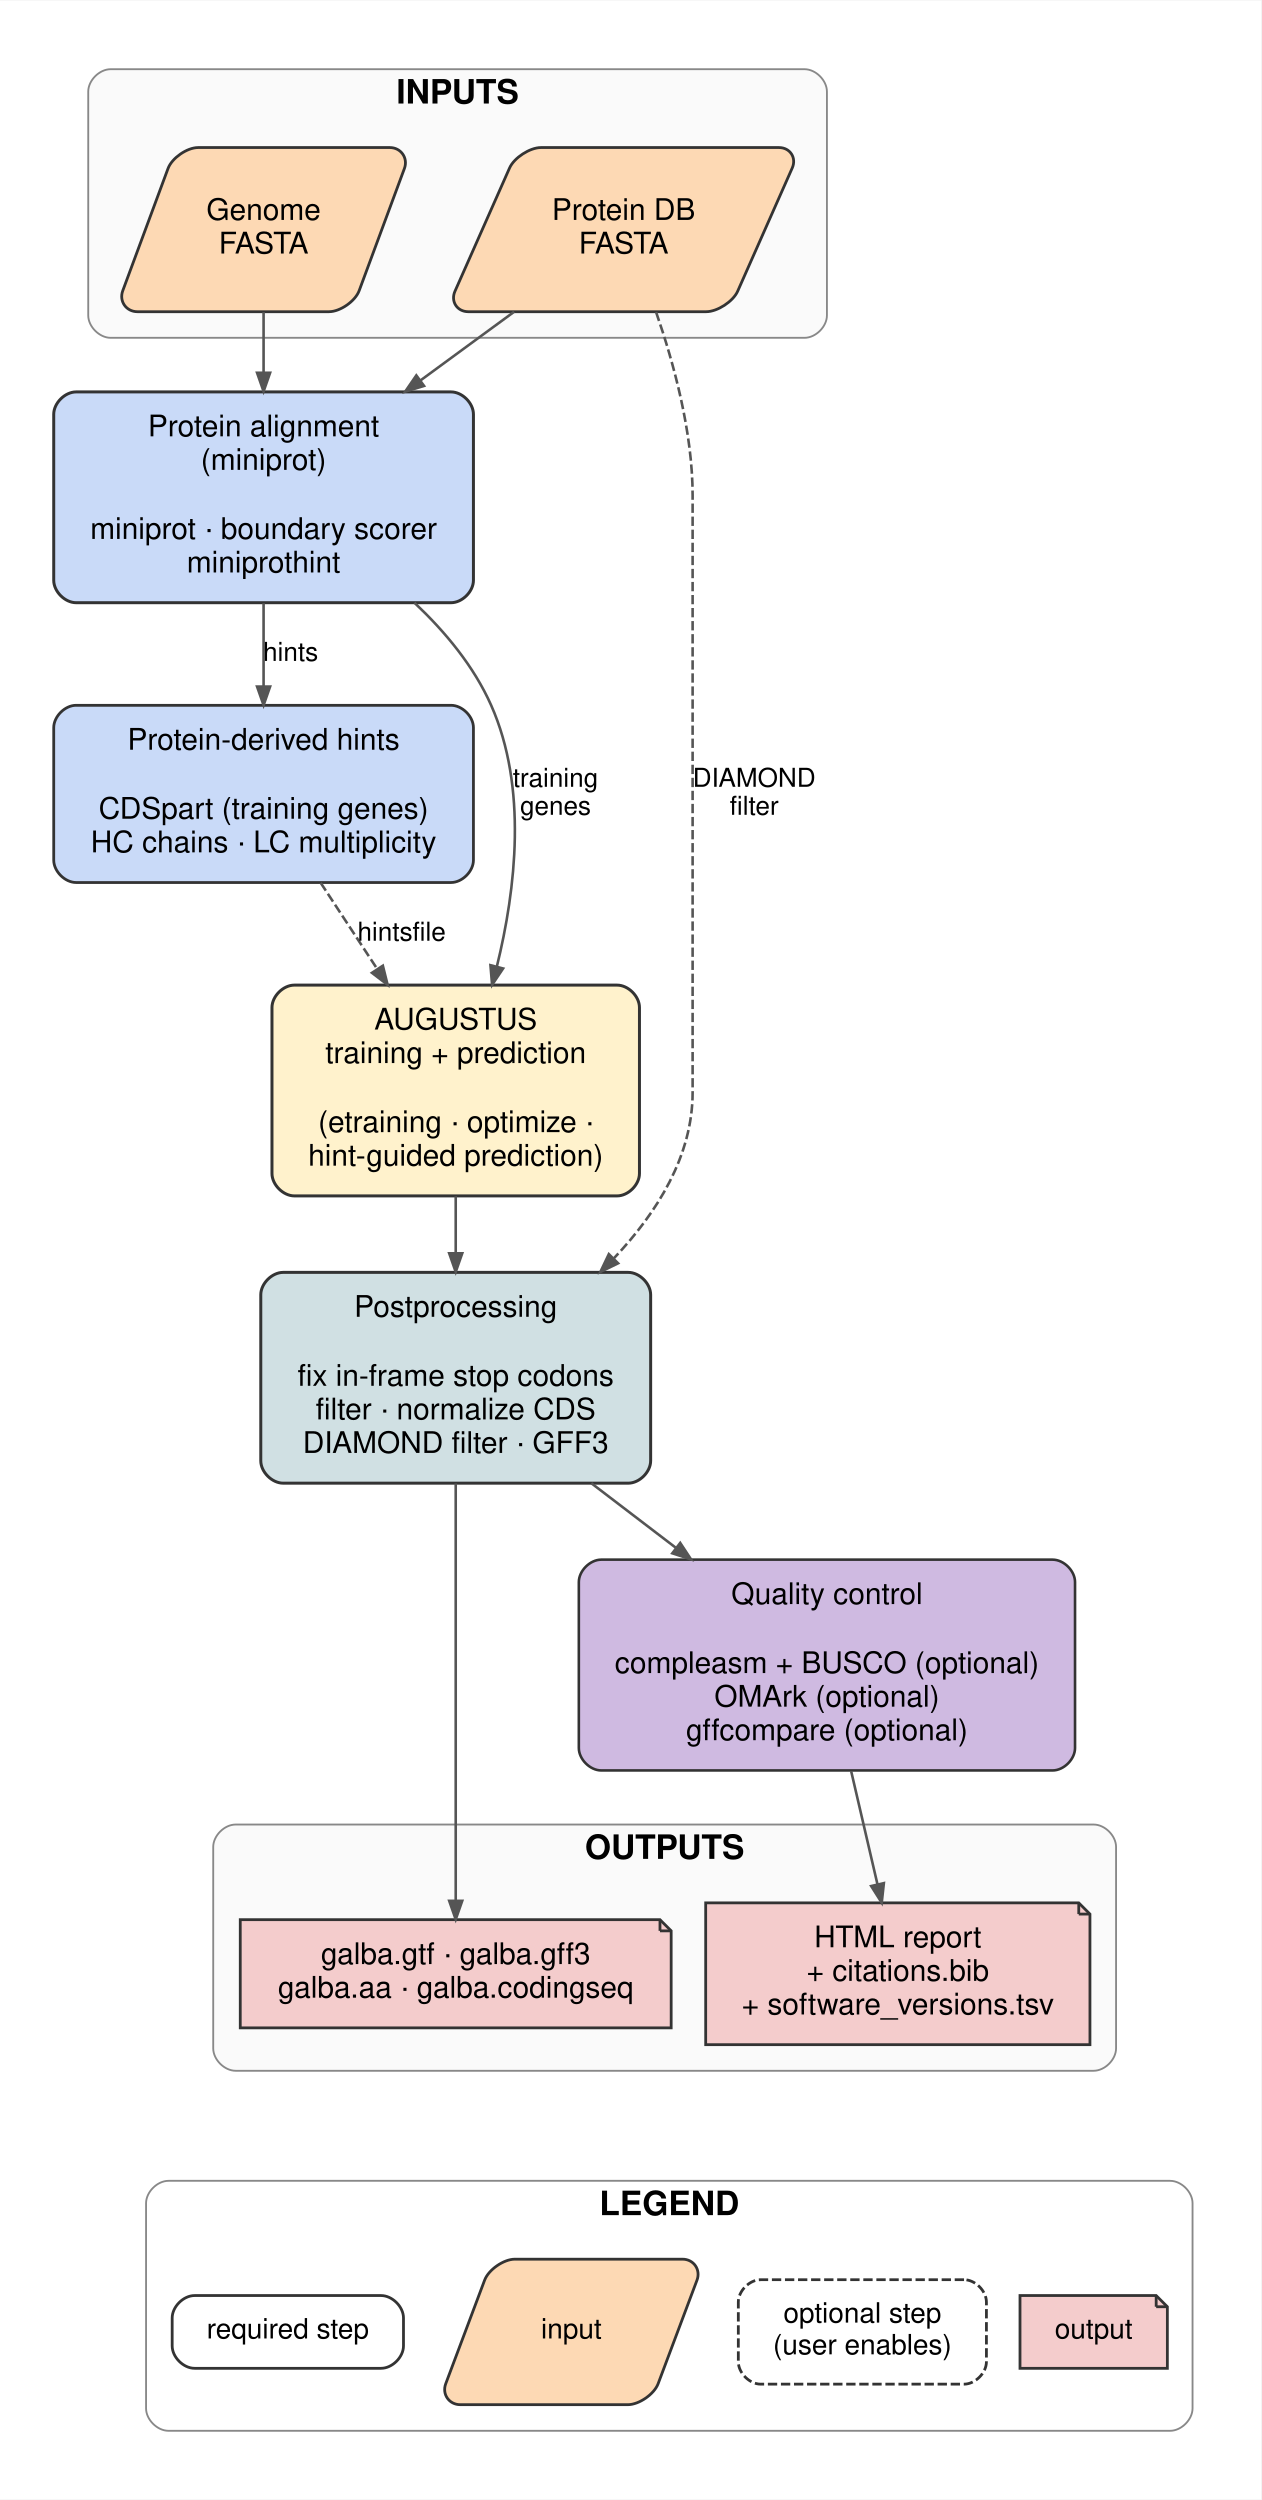
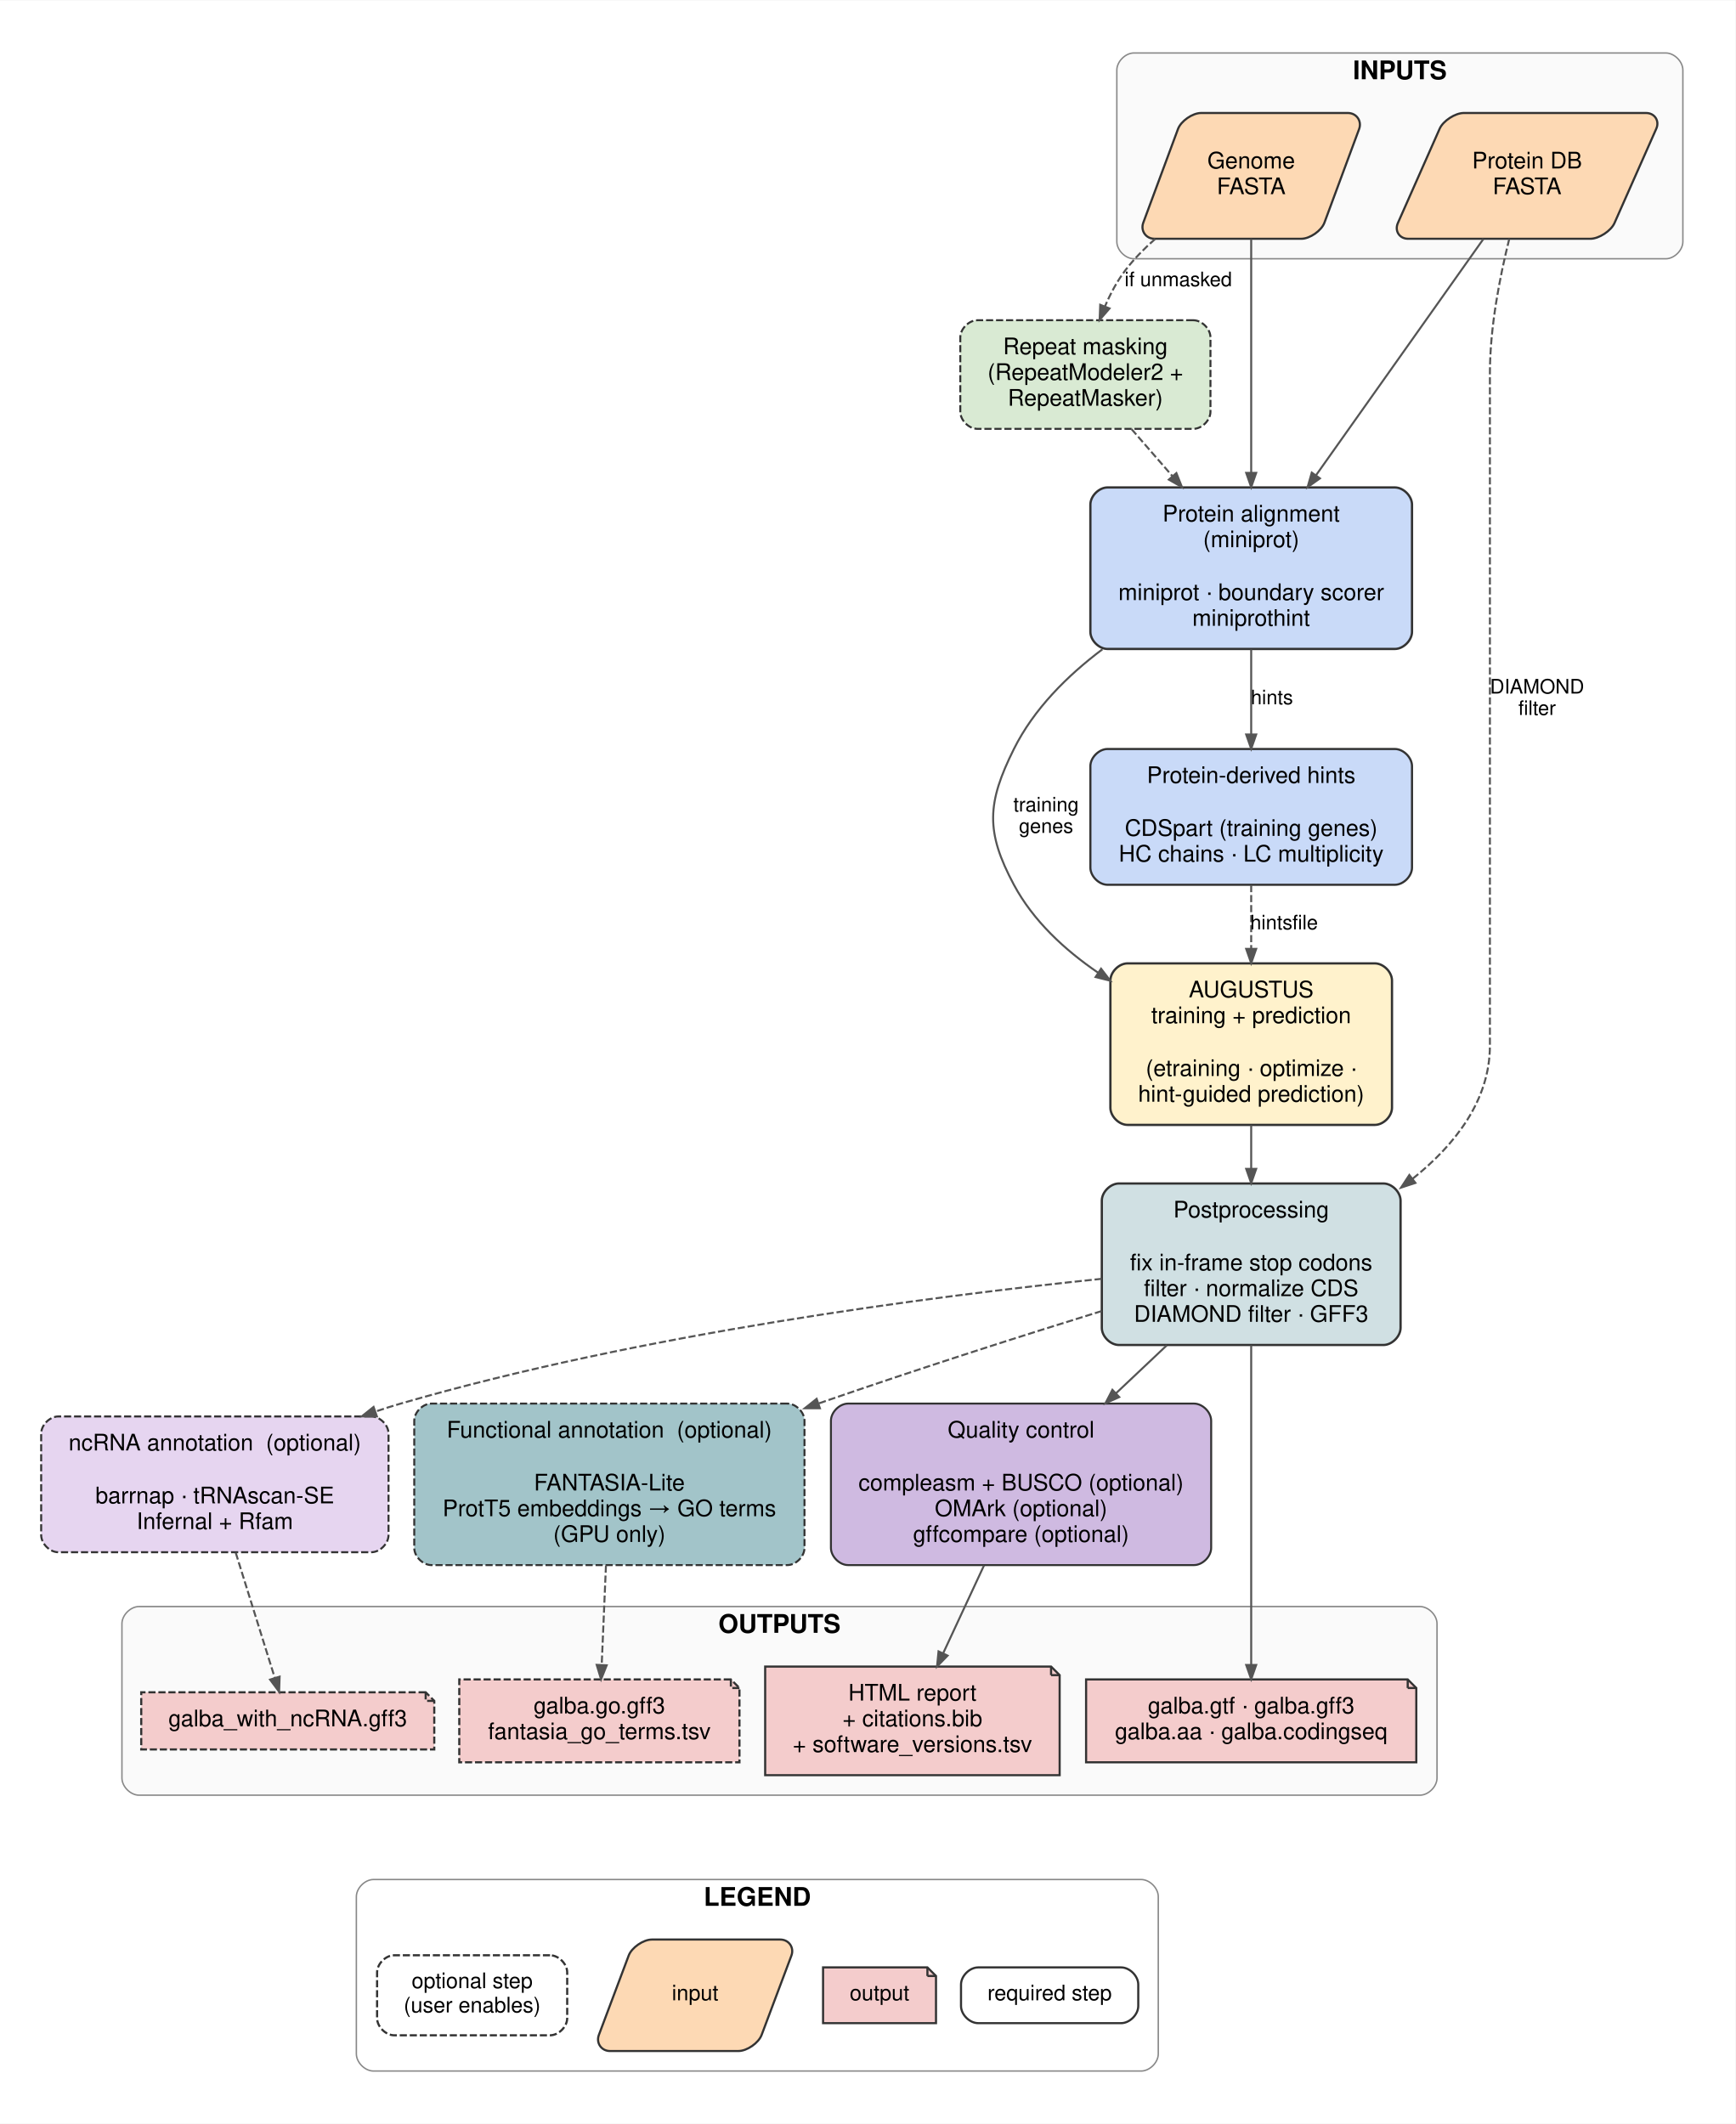
- <svg xmlns="http://www.w3.org/2000/svg" width="676pt" height="1340pt" viewBox="0.00 0.00 676.10 1339.60">
-   <g id="graph0" class="graph" transform="scale(1 1) rotate(0) translate(28.8 1310.8)">
-     <polygon fill="white" stroke="transparent" points="-28.8,28.8 -28.8,-1310.8 647.3,-1310.8 647.3,28.8 -28.8,28.8" />
+ <svg xmlns="http://www.w3.org/2000/svg" width="1214pt" height="1486pt" viewBox="0.00 0.00 1214.10 1485.60">
+   <g id="graph0" class="graph" transform="scale(1 1) rotate(0) translate(28.8 1456.8)">
+     <polygon fill="white" stroke="transparent" points="-28.8,28.8 -28.8,-1456.8 1185.3,-1456.8 1185.3,28.8 -28.8,28.8" />
    <g id="clust1" class="cluster">
-       <path fill="#fafafa" stroke="#888888" d="M30.5,-1130C30.5,-1130 402.5,-1130 402.5,-1130 408.5,-1130 414.5,-1136 414.5,-1142 414.5,-1142 414.5,-1262 414.5,-1262 414.5,-1268 408.5,-1274 402.5,-1274 402.5,-1274 30.5,-1274 30.5,-1274 24.5,-1274 18.5,-1268 18.5,-1262 18.5,-1262 18.5,-1142 18.5,-1142 18.5,-1136 24.5,-1130 30.5,-1130" />
-       <text text-anchor="middle" x="216.5" y="-1255.6" font-family="Helvetica,sans-Serif" font-weight="bold" font-size="18.00">INPUTS</text>
+       <path fill="#fafafa" stroke="#888888" d="M764.5,-1276C764.5,-1276 1136.5,-1276 1136.5,-1276 1142.5,-1276 1148.5,-1282 1148.5,-1288 1148.5,-1288 1148.5,-1408 1148.5,-1408 1148.5,-1414 1142.5,-1420 1136.5,-1420 1136.5,-1420 764.5,-1420 764.5,-1420 758.5,-1420 752.5,-1414 752.5,-1408 752.5,-1408 752.5,-1288 752.5,-1288 752.5,-1282 758.5,-1276 764.5,-1276" />
+       <text text-anchor="middle" x="950.5" y="-1401.6" font-family="Helvetica,sans-Serif" font-weight="bold" font-size="18.00">INPUTS</text>
    </g>
    <g id="clust3" class="cluster">
-       <path fill="#fafafa" stroke="#888888" d="M97.5,-201C97.5,-201 557.5,-201 557.5,-201 563.5,-201 569.5,-207 569.5,-213 569.5,-213 569.5,-321 569.5,-321 569.5,-327 563.5,-333 557.5,-333 557.5,-333 97.5,-333 97.5,-333 91.5,-333 85.5,-327 85.5,-321 85.5,-321 85.5,-213 85.5,-213 85.5,-207 91.5,-201 97.5,-201" />
-       <text text-anchor="middle" x="327.5" y="-314.6" font-family="Helvetica,sans-Serif" font-weight="bold" font-size="18.00">OUTPUTS</text>
+       <path fill="#fafafa" stroke="#888888" d="M68.5,-201C68.5,-201 964.5,-201 964.5,-201 970.5,-201 976.5,-207 976.5,-213 976.5,-213 976.5,-321 976.5,-321 976.5,-327 970.5,-333 964.5,-333 964.5,-333 68.5,-333 68.5,-333 62.5,-333 56.5,-327 56.5,-321 56.5,-321 56.5,-213 56.5,-213 56.5,-207 62.5,-201 68.5,-201" />
+       <text text-anchor="middle" x="516.5" y="-314.6" font-family="Helvetica,sans-Serif" font-weight="bold" font-size="18.00">OUTPUTS</text>
    </g>
    <g id="clust5" class="cluster">
-       <path fill="#ffffff" stroke="#888888" d="M61.5,-8C61.5,-8 598.5,-8 598.5,-8 604.5,-8 610.5,-14 610.5,-20 610.5,-20 610.5,-130 610.5,-130 610.5,-136 604.5,-142 598.5,-142 598.5,-142 61.5,-142 61.5,-142 55.5,-142 49.5,-136 49.5,-130 49.5,-130 49.5,-20 49.5,-20 49.5,-14 55.5,-8 61.5,-8" />
-       <text text-anchor="middle" x="330" y="-123.6" font-family="Helvetica,sans-Serif" font-weight="bold" font-size="18.00">LEGEND</text>
+       <path fill="#ffffff" stroke="#888888" d="M232.5,-8C232.5,-8 769.5,-8 769.5,-8 775.5,-8 781.5,-14 781.5,-20 781.5,-20 781.5,-130 781.5,-130 781.5,-136 775.5,-142 769.5,-142 769.5,-142 232.5,-142 232.5,-142 226.5,-142 220.5,-136 220.5,-130 220.5,-130 220.5,-20 220.5,-20 220.5,-14 226.5,-8 232.5,-8" />
+       <text text-anchor="middle" x="501" y="-123.6" font-family="Helvetica,sans-Serif" font-weight="bold" font-size="18.00">LEGEND</text>
    </g>
    <g id="node1" class="node">
-       <path fill="#fdd9b4" stroke="#333333" stroke-width="1.5" d="M180.16,-1232C180.16,-1232 77.44,-1232 77.44,-1232 71.44,-1232 63.35,-1226.37 61.27,-1220.75 61.27,-1220.75 37.01,-1155.25 37.01,-1155.25 34.92,-1149.63 38.84,-1144 44.84,-1144 44.84,-1144 147.56,-1144 147.56,-1144 153.56,-1144 161.65,-1149.63 163.73,-1155.25 163.73,-1155.25 187.99,-1220.75 187.99,-1220.75 190.08,-1226.37 186.16,-1232 180.16,-1232" />
-       <text text-anchor="middle" x="112.5" y="-1193.2" font-family="Helvetica,sans-Serif" font-size="16.00">Genome</text>
-       <text text-anchor="middle" x="112.5" y="-1175.2" font-family="Helvetica,sans-Serif" font-size="16.00">FASTA</text>
+       <path fill="#fdd9b4" stroke="#333333" stroke-width="1.5" d="M914.16,-1378C914.16,-1378 811.44,-1378 811.44,-1378 805.44,-1378 797.35,-1372.37 795.27,-1366.75 795.27,-1366.75 771.01,-1301.25 771.01,-1301.25 768.92,-1295.63 772.84,-1290 778.84,-1290 778.84,-1290 881.56,-1290 881.56,-1290 887.56,-1290 895.65,-1295.63 897.73,-1301.25 897.73,-1301.25 921.99,-1366.75 921.99,-1366.75 924.08,-1372.37 920.16,-1378 914.16,-1378" />
+       <text text-anchor="middle" x="846.5" y="-1339.2" font-family="Helvetica,sans-Serif" font-size="16.00">Genome</text>
+       <text text-anchor="middle" x="846.5" y="-1321.2" font-family="Helvetica,sans-Serif" font-size="16.00">FASTA</text>
    </g>
    <g id="node3" class="node">
-       <path fill="#c9daf8" stroke="#333333" stroke-width="1.6" d="M213,-1101C213,-1101 12,-1101 12,-1101 6,-1101 0,-1095 0,-1089 0,-1089 0,-1000 0,-1000 0,-994 6,-988 12,-988 12,-988 213,-988 213,-988 219,-988 225,-994 225,-1000 225,-1000 225,-1089 225,-1089 225,-1095 219,-1101 213,-1101" />
-       <text text-anchor="middle" x="112.5" y="-1077.2" font-family="Helvetica,sans-Serif" font-size="16.00">Protein alignment</text>
-       <text text-anchor="middle" x="112.5" y="-1059.2" font-family="Helvetica,sans-Serif" font-size="16.00">(miniprot)</text>
-       <text text-anchor="middle" x="112.5" y="-1022.2" font-family="Helvetica,sans-Serif" font-size="16.00">miniprot · boundary scorer</text>
-       <text text-anchor="middle" x="112.5" y="-1004.2" font-family="Helvetica,sans-Serif" font-size="16.00">miniprothint</text>
+       <path fill="#d9ead3" stroke="#333333" stroke-width="1.4" stroke-dasharray="5,2" d="M806,-1233C806,-1233 655,-1233 655,-1233 649,-1233 643,-1227 643,-1221 643,-1221 643,-1169 643,-1169 643,-1163 649,-1157 655,-1157 655,-1157 806,-1157 806,-1157 812,-1157 818,-1163 818,-1169 818,-1169 818,-1221 818,-1221 818,-1227 812,-1233 806,-1233" />
+       <text text-anchor="middle" x="730.5" y="-1209.2" font-family="Helvetica,sans-Serif" font-size="16.00">Repeat masking</text>
+       <text text-anchor="middle" x="730.5" y="-1191.2" font-family="Helvetica,sans-Serif" font-size="16.00">(RepeatModeler2 +</text>
+       <text text-anchor="middle" x="730.5" y="-1173.2" font-family="Helvetica,sans-Serif" font-size="16.00">RepeatMasker)</text>
    </g>
    <g id="edge1" class="edge">
-       <path fill="none" stroke="#555555" stroke-width="1.4" d="M112.5,-1143.78C112.5,-1133.51 112.5,-1122.33 112.5,-1111.3" />
-       <polygon fill="#555555" stroke="#555555" stroke-width="1.4" points="116,-1111.26 112.5,-1101.26 109,-1111.26 116,-1111.26" />
+       <path fill="none" stroke="#555555" stroke-width="1.4" stroke-dasharray="5,2" d="M779.35,-1289.9C771.69,-1283.19 764.5,-1275.85 758.5,-1268 752.76,-1260.49 748.05,-1251.65 744.25,-1242.79" />
+       <polygon fill="#555555" stroke="#555555" stroke-width="1.4" points="747.41,-1241.25 740.48,-1233.23 740.89,-1243.82 747.41,-1241.25" />
+       <text text-anchor="middle" x="795.5" y="-1256.8" font-family="Helvetica,sans-Serif" font-size="14.00">if unmasked</text>
+     </g>
+     <g id="node4" class="node">
+       <path fill="#c9daf8" stroke="#333333" stroke-width="1.6" d="M947,-1116C947,-1116 746,-1116 746,-1116 740,-1116 734,-1110 734,-1104 734,-1104 734,-1015 734,-1015 734,-1009 740,-1003 746,-1003 746,-1003 947,-1003 947,-1003 953,-1003 959,-1009 959,-1015 959,-1015 959,-1104 959,-1104 959,-1110 953,-1116 947,-1116" />
+       <text text-anchor="middle" x="846.5" y="-1092.2" font-family="Helvetica,sans-Serif" font-size="16.00">Protein alignment</text>
+       <text text-anchor="middle" x="846.5" y="-1074.2" font-family="Helvetica,sans-Serif" font-size="16.00">(miniprot)</text>
+       <text text-anchor="middle" x="846.5" y="-1037.2" font-family="Helvetica,sans-Serif" font-size="16.00">miniprot · boundary scorer</text>
+       <text text-anchor="middle" x="846.5" y="-1019.2" font-family="Helvetica,sans-Serif" font-size="16.00">miniprothint</text>
+     </g>
+     <g id="edge2" class="edge">
+       <path fill="none" stroke="#555555" stroke-width="1.4" d="M846.5,-1289.82C846.5,-1245.88 846.5,-1177.19 846.5,-1126.43" />
+       <polygon fill="#555555" stroke="#555555" stroke-width="1.4" points="850,-1126.21 846.5,-1116.21 843,-1126.21 850,-1126.21" />
    </g>
    <g id="node2" class="node">
-       <path fill="#fdd9b4" stroke="#333333" stroke-width="1.5" d="M388.76,-1232C388.76,-1232 261.22,-1232 261.22,-1232 255.22,-1232 246.79,-1226.51 244.36,-1221.03 244.36,-1221.03 215.1,-1154.97 215.1,-1154.97 212.67,-1149.49 216.24,-1144 222.24,-1144 222.24,-1144 349.78,-1144 349.78,-1144 355.78,-1144 364.21,-1149.49 366.64,-1154.97 366.64,-1154.97 395.9,-1221.03 395.9,-1221.03 398.33,-1226.51 394.76,-1232 388.76,-1232" />
-       <text text-anchor="middle" x="305.5" y="-1193.2" font-family="Helvetica,sans-Serif" font-size="16.00">Protein DB</text>
-       <text text-anchor="middle" x="305.5" y="-1175.2" font-family="Helvetica,sans-Serif" font-size="16.00">FASTA</text>
+       <path fill="#fdd9b4" stroke="#333333" stroke-width="1.5" d="M1122.76,-1378C1122.76,-1378 995.22,-1378 995.22,-1378 989.22,-1378 980.79,-1372.51 978.36,-1367.03 978.36,-1367.03 949.1,-1300.97 949.1,-1300.97 946.67,-1295.49 950.24,-1290 956.24,-1290 956.24,-1290 1083.78,-1290 1083.78,-1290 1089.78,-1290 1098.21,-1295.49 1100.64,-1300.97 1100.64,-1300.97 1129.9,-1367.03 1129.9,-1367.03 1132.33,-1372.51 1128.76,-1378 1122.76,-1378" />
+       <text text-anchor="middle" x="1039.5" y="-1339.2" font-family="Helvetica,sans-Serif" font-size="16.00">Protein DB</text>
+       <text text-anchor="middle" x="1039.5" y="-1321.2" font-family="Helvetica,sans-Serif" font-size="16.00">FASTA</text>
    </g>
-     <g id="edge2" class="edge">
-       <path fill="none" stroke="#555555" stroke-width="1.4" d="M246.81,-1143.97C230.99,-1132.37 213.56,-1119.59 196.64,-1107.19" />
-       <polygon fill="#555555" stroke="#555555" stroke-width="1.4" points="198.52,-1104.23 188.39,-1101.14 194.38,-1109.87 198.52,-1104.23" />
+     <g id="edge4" class="edge">
+       <path fill="none" stroke="#555555" stroke-width="1.4" d="M1008.92,-1289.82C977.4,-1245.33 927.92,-1175.46 891.85,-1124.53" />
+       <polygon fill="#555555" stroke="#555555" stroke-width="1.4" points="894.59,-1122.35 885.96,-1116.21 888.88,-1126.39 894.59,-1122.35" />
+     </g>
+     <g id="node7" class="node">
+       <path fill="#d0e0e3" stroke="#333333" stroke-width="1.6" d="M939,-629C939,-629 754,-629 754,-629 748,-629 742,-623 742,-617 742,-617 742,-528 742,-528 742,-522 748,-516 754,-516 754,-516 939,-516 939,-516 945,-516 951,-522 951,-528 951,-528 951,-617 951,-617 951,-623 945,-629 939,-629" />
+       <text text-anchor="middle" x="846.5" y="-605.2" font-family="Helvetica,sans-Serif" font-size="16.00">Postprocessing</text>
+       <text text-anchor="middle" x="846.5" y="-568.2" font-family="Helvetica,sans-Serif" font-size="16.00">fix in-frame stop codons</text>
+       <text text-anchor="middle" x="846.5" y="-550.2" font-family="Helvetica,sans-Serif" font-size="16.00">filter · normalize CDS</text>
+       <text text-anchor="middle" x="846.5" y="-532.2" font-family="Helvetica,sans-Serif" font-size="16.00">DIAMOND filter · GFF3</text>
+     </g>
+     <g id="edge9" class="edge">
+       <path fill="none" stroke="#555555" stroke-width="1.4" stroke-dasharray="5,2" d="M1027.03,-1289.9C1020.36,-1263.11 1013.5,-1227.84 1013.5,-1196 1013.5,-1196 1013.5,-1196 1013.5,-725.5 1013.5,-687.35 989.37,-656.24 959.46,-632.34" />
+       <polygon fill="#555555" stroke="#555555" stroke-width="1.4" points="961.38,-629.4 951.32,-626.1 957.13,-634.96 961.38,-629.4" />
+       <text text-anchor="middle" x="1046.5" y="-971.8" font-family="Helvetica,sans-Serif" font-size="14.00">DIAMOND</text>
+       <text text-anchor="middle" x="1046.5" y="-956.8" font-family="Helvetica,sans-Serif" font-size="14.00">filter</text>
+     </g>
+     <g id="edge3" class="edge">
+       <path fill="none" stroke="#555555" stroke-width="1.4" stroke-dasharray="5,2" d="M762.81,-1156.81C771.69,-1146.6 781.58,-1135.22 791.35,-1123.97" />
+       <polygon fill="#555555" stroke="#555555" stroke-width="1.4" points="794.17,-1126.06 798.09,-1116.21 788.89,-1121.47 794.17,-1126.06" />
+     </g>
+     <g id="node5" class="node">
+       <path fill="#c9daf8" stroke="#333333" stroke-width="1.5" d="M947,-933C947,-933 746,-933 746,-933 740,-933 734,-927 734,-921 734,-921 734,-850 734,-850 734,-844 740,-838 746,-838 746,-838 947,-838 947,-838 953,-838 959,-844 959,-850 959,-850 959,-921 959,-921 959,-927 953,-933 947,-933" />
+       <text text-anchor="middle" x="846.5" y="-909.2" font-family="Helvetica,sans-Serif" font-size="16.00">Protein-derived hints</text>
+       <text text-anchor="middle" x="846.5" y="-872.2" font-family="Helvetica,sans-Serif" font-size="16.00">CDSpart (training genes)</text>
+       <text text-anchor="middle" x="846.5" y="-854.2" font-family="Helvetica,sans-Serif" font-size="16.00">HC chains · LC multiplicity</text>
+     </g>
+     <g id="edge5" class="edge">
+       <path fill="none" stroke="#555555" stroke-width="1.4" d="M846.5,-1002.66C846.5,-983.62 846.5,-962.32 846.5,-943.21" />
+       <polygon fill="#555555" stroke="#555555" stroke-width="1.4" points="850,-943.14 846.5,-933.14 843,-943.14 850,-943.14" />
+       <text text-anchor="middle" x="861" y="-964.3" font-family="Helvetica,sans-Serif" font-size="14.00">hints</text>
    </g>
    <g id="node6" class="node">
-       <path fill="#d0e0e3" stroke="#333333" stroke-width="1.6" d="M308,-629C308,-629 123,-629 123,-629 117,-629 111,-623 111,-617 111,-617 111,-528 111,-528 111,-522 117,-516 123,-516 123,-516 308,-516 308,-516 314,-516 320,-522 320,-528 320,-528 320,-617 320,-617 320,-623 314,-629 308,-629" />
-       <text text-anchor="middle" x="215.5" y="-605.2" font-family="Helvetica,sans-Serif" font-size="16.00">Postprocessing</text>
-       <text text-anchor="middle" x="215.5" y="-568.2" font-family="Helvetica,sans-Serif" font-size="16.00">fix in-frame stop codons</text>
-       <text text-anchor="middle" x="215.5" y="-550.2" font-family="Helvetica,sans-Serif" font-size="16.00">filter · normalize CDS</text>
-       <text text-anchor="middle" x="215.5" y="-532.2" font-family="Helvetica,sans-Serif" font-size="16.00">DIAMOND filter · GFF3</text>
+       <path fill="#fff2cc" stroke="#333333" stroke-width="1.6" d="M933,-783C933,-783 760,-783 760,-783 754,-783 748,-777 748,-771 748,-771 748,-682 748,-682 748,-676 754,-670 760,-670 760,-670 933,-670 933,-670 939,-670 945,-676 945,-682 945,-682 945,-771 945,-771 945,-777 939,-783 933,-783" />
+       <text text-anchor="middle" x="846.5" y="-759.2" font-family="Helvetica,sans-Serif" font-size="16.00">AUGUSTUS</text>
+       <text text-anchor="middle" x="846.5" y="-741.2" font-family="Helvetica,sans-Serif" font-size="16.00">training + prediction</text>
+       <text text-anchor="middle" x="846.5" y="-704.2" font-family="Helvetica,sans-Serif" font-size="16.00">(etraining · optimize ·</text>
+       <text text-anchor="middle" x="846.5" y="-686.2" font-family="Helvetica,sans-Serif" font-size="16.00">hint-guided prediction)</text>
+     </g>
+     <g id="edge6" class="edge">
+       <path fill="none" stroke="#555555" stroke-width="1.4" d="M742.43,-1002.77C717.62,-984.11 694.34,-960.82 680.5,-933 661.69,-895.2 660.56,-875.22 680.5,-838 693.95,-812.88 715.91,-792.5 739.52,-776.39" />
+       <polygon fill="#555555" stroke="#555555" stroke-width="1.4" points="741.48,-779.29 747.92,-770.88 737.64,-773.44 741.48,-779.29" />
+       <text text-anchor="middle" x="703" y="-889.3" font-family="Helvetica,sans-Serif" font-size="14.00">training</text>
+       <text text-anchor="middle" x="703" y="-874.3" font-family="Helvetica,sans-Serif" font-size="14.00">genes</text>
    </g>
    <g id="edge7" class="edge">
-       <path fill="none" stroke="#555555" stroke-width="1.4" stroke-dasharray="5,2" d="M322.92,-1143.78C332.51,-1116.14 342.5,-1079.27 342.5,-1045.5 342.5,-1045.5 342.5,-1045.5 342.5,-725.5 342.5,-691.53 323.59,-661.15 300.37,-636.64" />
-       <polygon fill="#555555" stroke="#555555" stroke-width="1.4" points="302.55,-633.87 293.03,-629.22 297.58,-638.79 302.55,-633.87" />
-       <text text-anchor="middle" x="375.5" y="-889.3" font-family="Helvetica,sans-Serif" font-size="14.00">DIAMOND</text>
-       <text text-anchor="middle" x="375.5" y="-874.3" font-family="Helvetica,sans-Serif" font-size="14.00">filter</text>
-     </g>
-     <g id="node4" class="node">
-       <path fill="#c9daf8" stroke="#333333" stroke-width="1.5" d="M213,-933C213,-933 12,-933 12,-933 6,-933 0,-927 0,-921 0,-921 0,-850 0,-850 0,-844 6,-838 12,-838 12,-838 213,-838 213,-838 219,-838 225,-844 225,-850 225,-850 225,-921 225,-921 225,-927 219,-933 213,-933" />
-       <text text-anchor="middle" x="112.5" y="-909.2" font-family="Helvetica,sans-Serif" font-size="16.00">Protein-derived hints</text>
-       <text text-anchor="middle" x="112.5" y="-872.2" font-family="Helvetica,sans-Serif" font-size="16.00">CDSpart (training genes)</text>
-       <text text-anchor="middle" x="112.5" y="-854.2" font-family="Helvetica,sans-Serif" font-size="16.00">HC chains · LC multiplicity</text>
-     </g>
-     <g id="edge3" class="edge">
-       <path fill="none" stroke="#555555" stroke-width="1.4" d="M112.5,-987.71C112.5,-973.31 112.5,-957.8 112.5,-943.35" />
-       <polygon fill="#555555" stroke="#555555" stroke-width="1.4" points="116,-943.04 112.5,-933.04 109,-943.04 116,-943.04" />
-       <text text-anchor="middle" x="127" y="-956.8" font-family="Helvetica,sans-Serif" font-size="14.00">hints</text>
-     </g>
-     <g id="node5" class="node">
-       <path fill="#fff2cc" stroke="#333333" stroke-width="1.6" d="M302,-783C302,-783 129,-783 129,-783 123,-783 117,-777 117,-771 117,-771 117,-682 117,-682 117,-676 123,-670 129,-670 129,-670 302,-670 302,-670 308,-670 314,-676 314,-682 314,-682 314,-771 314,-771 314,-777 308,-783 302,-783" />
-       <text text-anchor="middle" x="215.5" y="-759.2" font-family="Helvetica,sans-Serif" font-size="16.00">AUGUSTUS</text>
-       <text text-anchor="middle" x="215.5" y="-741.2" font-family="Helvetica,sans-Serif" font-size="16.00">training + prediction</text>
-       <text text-anchor="middle" x="215.5" y="-704.2" font-family="Helvetica,sans-Serif" font-size="16.00">(etraining · optimize ·</text>
-       <text text-anchor="middle" x="215.5" y="-686.2" font-family="Helvetica,sans-Serif" font-size="16.00">hint-guided prediction)</text>
-     </g>
-     <g id="edge4" class="edge">
-       <path fill="none" stroke="#555555" stroke-width="1.4" d="M193.38,-987.97C210.03,-972.29 225.29,-953.77 234.5,-933 254,-889.03 247.82,-834.67 237.54,-792.9" />
-       <polygon fill="#555555" stroke="#555555" stroke-width="1.4" points="240.9,-791.91 235,-783.11 234.12,-793.67 240.9,-791.91" />
-       <text text-anchor="middle" x="269" y="-889.3" font-family="Helvetica,sans-Serif" font-size="14.00">training</text>
-       <text text-anchor="middle" x="269" y="-874.3" font-family="Helvetica,sans-Serif" font-size="14.00">genes</text>
-     </g>
-     <g id="edge5" class="edge">
-       <path fill="none" stroke="#555555" stroke-width="1.4" stroke-dasharray="5,2" d="M143.12,-837.82C152.63,-823.33 163.28,-807.1 173.42,-791.64" />
-       <polygon fill="#555555" stroke="#555555" stroke-width="1.4" points="176.44,-793.42 179,-783.14 170.59,-789.58 176.44,-793.42" />
-       <text text-anchor="middle" x="186.5" y="-806.8" font-family="Helvetica,sans-Serif" font-size="14.00">hintsfile</text>
-     </g>
-     <g id="edge6" class="edge">
-       <path fill="none" stroke="#555555" stroke-width="1.4" d="M215.5,-669.76C215.5,-659.85 215.5,-649.44 215.5,-639.28" />
-       <polygon fill="#555555" stroke="#555555" stroke-width="1.4" points="219,-639.23 215.5,-629.23 212,-639.23 219,-639.23" />
-     </g>
-     <g id="node7" class="node">
-       <path fill="#cfbae1" stroke="#333333" stroke-width="1.4" d="M535.5,-475C535.5,-475 293.5,-475 293.5,-475 287.5,-475 281.5,-469 281.5,-463 281.5,-463 281.5,-374 281.5,-374 281.5,-368 287.5,-362 293.5,-362 293.5,-362 535.5,-362 535.5,-362 541.5,-362 547.5,-368 547.5,-374 547.5,-374 547.5,-463 547.5,-463 547.5,-469 541.5,-475 535.5,-475" />
-       <text text-anchor="middle" x="414.5" y="-451.2" font-family="Helvetica,sans-Serif" font-size="16.00">Quality control</text>
-       <text text-anchor="middle" x="414.5" y="-414.2" font-family="Helvetica,sans-Serif" font-size="16.00">compleasm + BUSCO (optional)</text>
-       <text text-anchor="middle" x="414.5" y="-396.2" font-family="Helvetica,sans-Serif" font-size="16.00">OMArk (optional)</text>
-       <text text-anchor="middle" x="414.5" y="-378.2" font-family="Helvetica,sans-Serif" font-size="16.00">gffcompare (optional)</text>
+       <path fill="none" stroke="#555555" stroke-width="1.4" stroke-dasharray="5,2" d="M846.5,-837.82C846.5,-823.87 846.5,-808.3 846.5,-793.36" />
+       <polygon fill="#555555" stroke="#555555" stroke-width="1.4" points="850,-793.14 846.5,-783.14 843,-793.14 850,-793.14" />
+       <text text-anchor="middle" x="869.5" y="-806.8" font-family="Helvetica,sans-Serif" font-size="14.00">hintsfile</text>
    </g>
    <g id="edge8" class="edge">
-       <path fill="none" stroke="#555555" stroke-width="1.4" d="M288.19,-515.98C302.9,-504.75 318.45,-492.87 333.42,-481.43" />
-       <polygon fill="#555555" stroke="#555555" stroke-width="1.4" points="335.85,-483.98 341.68,-475.12 331.6,-478.41 335.85,-483.98" />
+       <path fill="none" stroke="#555555" stroke-width="1.4" d="M846.5,-669.76C846.5,-659.85 846.5,-649.44 846.5,-639.28" />
+       <polygon fill="#555555" stroke="#555555" stroke-width="1.4" points="850,-639.23 846.5,-629.23 843,-639.23 850,-639.23" />
    </g>
    <g id="node8" class="node">
-       <polygon fill="#f4cccc" stroke="#333333" stroke-width="1.5" points="325,-282 100,-282 100,-224 331,-224 331,-276 325,-282" />
-       <polyline fill="none" stroke="#333333" stroke-width="1.5" points="325,-282 325,-276 " />
-       <polyline fill="none" stroke="#333333" stroke-width="1.5" points="331,-276 325,-276 " />
-       <text text-anchor="middle" x="215.5" y="-258.2" font-family="Helvetica,sans-Serif" font-size="16.00">galba.gtf · galba.gff3</text>
-       <text text-anchor="middle" x="215.5" y="-240.2" font-family="Helvetica,sans-Serif" font-size="16.00">galba.aa · galba.codingseq</text>
+       <path fill="#e6d5f0" stroke="#333333" stroke-width="1.4" stroke-dasharray="5,2" d="M231,-466C231,-466 12,-466 12,-466 6,-466 0,-460 0,-454 0,-454 0,-383 0,-383 0,-377 6,-371 12,-371 12,-371 231,-371 231,-371 237,-371 243,-377 243,-383 243,-383 243,-454 243,-454 243,-460 237,-466 231,-466" />
+       <text text-anchor="middle" x="121.5" y="-442.2" font-family="Helvetica,sans-Serif" font-size="16.00">ncRNA annotation  (optional)</text>
+       <text text-anchor="middle" x="121.5" y="-405.2" font-family="Helvetica,sans-Serif" font-size="16.00">barrnap · tRNAscan-SE</text>
+       <text text-anchor="middle" x="121.5" y="-387.2" font-family="Helvetica,sans-Serif" font-size="16.00">Infernal + Rfam</text>
    </g>
-     <g id="edge9" class="edge">
-       <path fill="none" stroke="#555555" stroke-width="1.4" d="M215.5,-515.83C215.5,-451.67 215.5,-347.94 215.5,-292.25" />
-       <polygon fill="#555555" stroke="#555555" stroke-width="1.4" points="219,-292.11 215.5,-282.11 212,-292.11 219,-292.11" />
+     <g id="edge10" class="edge">
+       <path fill="none" stroke="#555555" stroke-width="1.4" stroke-dasharray="5,2" d="M741.89,-562.29C621.72,-549.94 419.48,-523.69 251.5,-475 245.76,-473.34 239.94,-471.49 234.1,-469.5" />
+       <polygon fill="#555555" stroke="#555555" stroke-width="1.4" points="234.87,-466.06 224.27,-466.05 232.54,-472.67 234.87,-466.06" />
    </g>
    <g id="node9" class="node">
-       <polygon fill="#f4cccc" stroke="#333333" stroke-width="1.5" points="549.5,-291 349.5,-291 349.5,-215 555.5,-215 555.5,-285 549.5,-291" />
-       <polyline fill="none" stroke="#333333" stroke-width="1.5" points="549.5,-291 549.5,-285 " />
-       <polyline fill="none" stroke="#333333" stroke-width="1.5" points="555.5,-285 549.5,-285 " />
-       <text text-anchor="middle" x="452.5" y="-267.2" font-family="Helvetica,sans-Serif" font-size="16.00">HTML report</text>
-       <text text-anchor="middle" x="452.5" y="-249.2" font-family="Helvetica,sans-Serif" font-size="16.00">+ citations.bib</text>
-       <text text-anchor="middle" x="452.5" y="-231.2" font-family="Helvetica,sans-Serif" font-size="16.00">+ software_versions.tsv</text>
+       <path fill="#a2c4c9" stroke="#333333" stroke-width="1.4" stroke-dasharray="5,2" d="M522,-475C522,-475 273,-475 273,-475 267,-475 261,-469 261,-463 261,-463 261,-374 261,-374 261,-368 267,-362 273,-362 273,-362 522,-362 522,-362 528,-362 534,-368 534,-374 534,-374 534,-463 534,-463 534,-469 528,-475 522,-475" />
+       <text text-anchor="middle" x="397.5" y="-451.2" font-family="Helvetica,sans-Serif" font-size="16.00">Functional annotation  (optional)</text>
+       <text text-anchor="middle" x="397.5" y="-414.2" font-family="Helvetica,sans-Serif" font-size="16.00">FANTASIA-Lite</text>
+       <text text-anchor="middle" x="397.5" y="-396.2" font-family="Helvetica,sans-Serif" font-size="16.00">ProtT5 embeddings → GO terms</text>
+       <text text-anchor="middle" x="397.5" y="-378.2" font-family="Helvetica,sans-Serif" font-size="16.00">(GPU only)</text>
    </g>
-     <g id="edge10" class="edge">
-       <path fill="none" stroke="#555555" stroke-width="1.4" d="M427.47,-361.69C432.06,-341.93 437.18,-319.91 441.59,-300.96" />
-       <polygon fill="#555555" stroke="#555555" stroke-width="1.4" points="445.03,-301.6 443.88,-291.07 438.21,-300.02 445.03,-301.6" />
+     <g id="edge11" class="edge">
+       <path fill="none" stroke="#555555" stroke-width="1.4" stroke-dasharray="5,2" d="M741.91,-539.74C685.83,-522.34 615.4,-499.9 543.84,-475.08" />
+       <polygon fill="#555555" stroke="#555555" stroke-width="1.4" points="544.79,-471.71 534.19,-471.72 542.49,-478.32 544.79,-471.71" />
    </g>
    <g id="node10" class="node">
-       <path fill="#ffffff" stroke="#333333" stroke-width="1.5" d="M175.5,-80.5C175.5,-80.5 75.5,-80.5 75.5,-80.5 69.5,-80.5 63.5,-74.5 63.5,-68.5 63.5,-68.5 63.5,-53.5 63.5,-53.5 63.5,-47.5 69.5,-41.5 75.5,-41.5 75.5,-41.5 175.5,-41.5 175.5,-41.5 181.5,-41.5 187.5,-47.5 187.5,-53.5 187.5,-53.5 187.5,-68.5 187.5,-68.5 187.5,-74.5 181.5,-80.5 175.5,-80.5" />
-       <text text-anchor="middle" x="125.5" y="-57.5" font-family="Helvetica,sans-Serif" font-size="15.00">required step</text>
+       <path fill="#cfbae1" stroke="#333333" stroke-width="1.4" d="M806.5,-475C806.5,-475 564.5,-475 564.5,-475 558.5,-475 552.5,-469 552.5,-463 552.5,-463 552.5,-374 552.5,-374 552.5,-368 558.5,-362 564.5,-362 564.5,-362 806.5,-362 806.5,-362 812.5,-362 818.5,-368 818.5,-374 818.5,-374 818.5,-463 818.5,-463 818.5,-469 812.5,-475 806.5,-475" />
+       <text text-anchor="middle" x="685.5" y="-451.2" font-family="Helvetica,sans-Serif" font-size="16.00">Quality control</text>
+       <text text-anchor="middle" x="685.5" y="-414.2" font-family="Helvetica,sans-Serif" font-size="16.00">compleasm + BUSCO (optional)</text>
+       <text text-anchor="middle" x="685.5" y="-396.2" font-family="Helvetica,sans-Serif" font-size="16.00">OMArk (optional)</text>
+       <text text-anchor="middle" x="685.5" y="-378.2" font-family="Helvetica,sans-Serif" font-size="16.00">gffcompare (optional)</text>
+     </g>
+     <g id="edge12" class="edge">
+       <path fill="none" stroke="#555555" stroke-width="1.4" d="M787.46,-515.76C775.87,-504.82 763.64,-493.27 751.82,-482.11" />
+       <polygon fill="#555555" stroke="#555555" stroke-width="1.4" points="754.2,-479.55 744.53,-475.23 749.4,-484.64 754.2,-479.55" />
+     </g>
+     <g id="node11" class="node">
+       <polygon fill="#f4cccc" stroke="#333333" stroke-width="1.5" points="956,-282 731,-282 731,-224 962,-224 962,-276 956,-282" />
+       <polyline fill="none" stroke="#333333" stroke-width="1.5" points="956,-282 956,-276 " />
+       <polyline fill="none" stroke="#333333" stroke-width="1.5" points="962,-276 956,-276 " />
+       <text text-anchor="middle" x="846.5" y="-258.2" font-family="Helvetica,sans-Serif" font-size="16.00">galba.gtf · galba.gff3</text>
+       <text text-anchor="middle" x="846.5" y="-240.2" font-family="Helvetica,sans-Serif" font-size="16.00">galba.aa · galba.codingseq</text>
+     </g>
+     <g id="edge13" class="edge">
+       <path fill="none" stroke="#555555" stroke-width="1.4" d="M846.5,-515.83C846.5,-451.67 846.5,-347.94 846.5,-292.25" />
+       <polygon fill="#555555" stroke="#555555" stroke-width="1.4" points="850,-292.11 846.5,-282.11 843,-292.11 850,-292.11" />
+     </g>
+     <g id="node12" class="node">
+       <polygon fill="#f4cccc" stroke="#333333" stroke-width="1.5" stroke-dasharray="5,2" points="269,-273 70,-273 70,-233 275,-233 275,-267 269,-273" />
+       <polyline fill="none" stroke="#333333" stroke-width="1.5" stroke-dasharray="5,2" points="269,-273 269,-267 " />
+       <polyline fill="none" stroke="#333333" stroke-width="1.5" stroke-dasharray="5,2" points="275,-267 269,-267 " />
+       <text text-anchor="middle" x="172.5" y="-249.2" font-family="Helvetica,sans-Serif" font-size="16.00">galba_with_ncRNA.gff3</text>
+     </g>
+     <g id="edge14" class="edge">
+       <path fill="none" stroke="#555555" stroke-width="1.4" stroke-dasharray="5,2" d="M136.11,-370.65C144.92,-342.41 155.86,-307.33 163.44,-283.06" />
+       <polygon fill="#555555" stroke="#555555" stroke-width="1.4" points="166.82,-283.95 166.46,-273.37 160.14,-281.87 166.82,-283.95" />
    </g>
    <g id="node13" class="node">
-       <polygon fill="#f4cccc" stroke="#333333" stroke-width="1.5" points="591,-80.5 518,-80.5 518,-41.5 597,-41.5 597,-74.5 591,-80.5" />
-       <polyline fill="none" stroke="#333333" stroke-width="1.5" points="591,-80.5 591,-74.5 " />
-       <polyline fill="none" stroke="#333333" stroke-width="1.5" points="597,-74.5 591,-74.5 " />
-       <text text-anchor="middle" x="557.5" y="-57.5" font-family="Helvetica,sans-Serif" font-size="15.00">output</text>
+       <polygon fill="#f4cccc" stroke="#333333" stroke-width="1.5" stroke-dasharray="5,2" points="482.5,-282 292.5,-282 292.5,-224 488.5,-224 488.5,-276 482.5,-282" />
+       <polyline fill="none" stroke="#333333" stroke-width="1.5" stroke-dasharray="5,2" points="482.5,-282 482.5,-276 " />
+       <polyline fill="none" stroke="#333333" stroke-width="1.5" stroke-dasharray="5,2" points="488.5,-276 482.5,-276 " />
+       <text text-anchor="middle" x="390.5" y="-258.2" font-family="Helvetica,sans-Serif" font-size="16.00">galba.go.gff3</text>
+       <text text-anchor="middle" x="390.5" y="-240.2" font-family="Helvetica,sans-Serif" font-size="16.00">fantasia_go_terms.tsv</text>
    </g>
-     <g id="node11" class="node">
-       <path fill="#ffffff" stroke="#333333" stroke-width="1.5" stroke-dasharray="5,2" d="M488,-89C488,-89 379,-89 379,-89 373,-89 367,-83 367,-77 367,-77 367,-45 367,-45 367,-39 373,-33 379,-33 379,-33 488,-33 488,-33 494,-33 500,-39 500,-45 500,-45 500,-77 500,-77 500,-83 494,-89 488,-89" />
-       <text text-anchor="middle" x="433.5" y="-66" font-family="Helvetica,sans-Serif" font-size="15.00">optional step</text>
-       <text text-anchor="middle" x="433.5" y="-49" font-family="Helvetica,sans-Serif" font-size="15.00">(user enables)</text>
+     <g id="edge15" class="edge">
+       <path fill="none" stroke="#555555" stroke-width="1.4" stroke-dasharray="5,2" d="M395.11,-361.69C394.13,-338.74 393.02,-312.75 392.13,-292.05" />
+       <polygon fill="#555555" stroke="#555555" stroke-width="1.4" points="395.63,-291.89 391.7,-282.05 388.63,-292.19 395.63,-291.89" />
    </g>
-     <g id="node12" class="node">
-       <path fill="#fdd9b4" stroke="#333333" stroke-width="1.5" d="M337.07,-100C337.07,-100 247.22,-100 247.22,-100 241.22,-100 233.11,-94.38 231,-88.77 231,-88.77 210.15,-33.23 210.15,-33.23 208.04,-27.62 211.93,-22 217.93,-22 217.93,-22 307.78,-22 307.78,-22 313.78,-22 321.89,-27.62 324,-33.23 324,-33.23 344.85,-88.77 344.85,-88.77 346.96,-94.38 343.07,-100 337.07,-100" />
-       <text text-anchor="middle" x="277.5" y="-57.5" font-family="Helvetica,sans-Serif" font-size="15.00">input</text>
+     <g id="node14" class="node">
+       <polygon fill="#f4cccc" stroke="#333333" stroke-width="1.5" points="706.5,-291 506.5,-291 506.5,-215 712.5,-215 712.5,-285 706.5,-291" />
+       <polyline fill="none" stroke="#333333" stroke-width="1.5" points="706.5,-291 706.5,-285 " />
+       <polyline fill="none" stroke="#333333" stroke-width="1.5" points="712.5,-285 706.5,-285 " />
+       <text text-anchor="middle" x="609.5" y="-267.2" font-family="Helvetica,sans-Serif" font-size="16.00">HTML report</text>
+       <text text-anchor="middle" x="609.5" y="-249.2" font-family="Helvetica,sans-Serif" font-size="16.00">+ citations.bib</text>
+       <text text-anchor="middle" x="609.5" y="-231.2" font-family="Helvetica,sans-Serif" font-size="16.00">+ software_versions.tsv</text>
+     </g>
+     <g id="edge16" class="edge">
+       <path fill="none" stroke="#555555" stroke-width="1.4" d="M659.56,-361.69C650.25,-341.66 639.85,-319.3 630.96,-300.18" />
+       <polygon fill="#555555" stroke="#555555" stroke-width="1.4" points="634.12,-298.66 626.73,-291.07 627.77,-301.62 634.12,-298.66" />
+     </g>
+     <g id="node15" class="node">
+       <path fill="#ffffff" stroke="#333333" stroke-width="1.5" d="M755.5,-80.5C755.5,-80.5 655.5,-80.5 655.5,-80.5 649.5,-80.5 643.5,-74.5 643.5,-68.5 643.5,-68.5 643.5,-53.5 643.5,-53.5 643.5,-47.5 649.5,-41.5 655.5,-41.5 655.5,-41.5 755.5,-41.5 755.5,-41.5 761.5,-41.5 767.5,-47.5 767.5,-53.5 767.5,-53.5 767.5,-68.5 767.5,-68.5 767.5,-74.5 761.5,-80.5 755.5,-80.5" />
+       <text text-anchor="middle" x="705.5" y="-57.5" font-family="Helvetica,sans-Serif" font-size="15.00">required step</text>
+     </g>
+     <g id="node16" class="node">
+       <path fill="#ffffff" stroke="#333333" stroke-width="1.5" stroke-dasharray="5,2" d="M356,-89C356,-89 247,-89 247,-89 241,-89 235,-83 235,-77 235,-77 235,-45 235,-45 235,-39 241,-33 247,-33 247,-33 356,-33 356,-33 362,-33 368,-39 368,-45 368,-45 368,-77 368,-77 368,-83 362,-89 356,-89" />
+       <text text-anchor="middle" x="301.5" y="-66" font-family="Helvetica,sans-Serif" font-size="15.00">optional step</text>
+       <text text-anchor="middle" x="301.5" y="-49" font-family="Helvetica,sans-Serif" font-size="15.00">(user enables)</text>
+     </g>
+     <g id="node17" class="node">
+       <path fill="#fdd9b4" stroke="#333333" stroke-width="1.5" d="M517.07,-100C517.07,-100 427.22,-100 427.22,-100 421.22,-100 413.11,-94.38 411,-88.77 411,-88.77 390.15,-33.23 390.15,-33.23 388.04,-27.62 391.93,-22 397.93,-22 397.93,-22 487.78,-22 487.78,-22 493.78,-22 501.89,-27.62 504,-33.23 504,-33.23 524.85,-88.77 524.85,-88.77 526.96,-94.38 523.07,-100 517.07,-100" />
+       <text text-anchor="middle" x="457.5" y="-57.5" font-family="Helvetica,sans-Serif" font-size="15.00">input</text>
+     </g>
+     <g id="node18" class="node">
+       <polygon fill="#f4cccc" stroke="#333333" stroke-width="1.5" points="620,-80.5 547,-80.5 547,-41.5 626,-41.5 626,-74.5 620,-80.5" />
+       <polyline fill="none" stroke="#333333" stroke-width="1.5" points="620,-80.5 620,-74.5 " />
+       <polyline fill="none" stroke="#333333" stroke-width="1.5" points="626,-74.5 620,-74.5 " />
+       <text text-anchor="middle" x="586.5" y="-57.5" font-family="Helvetica,sans-Serif" font-size="15.00">output</text>
    </g>
  </g>
</svg>
